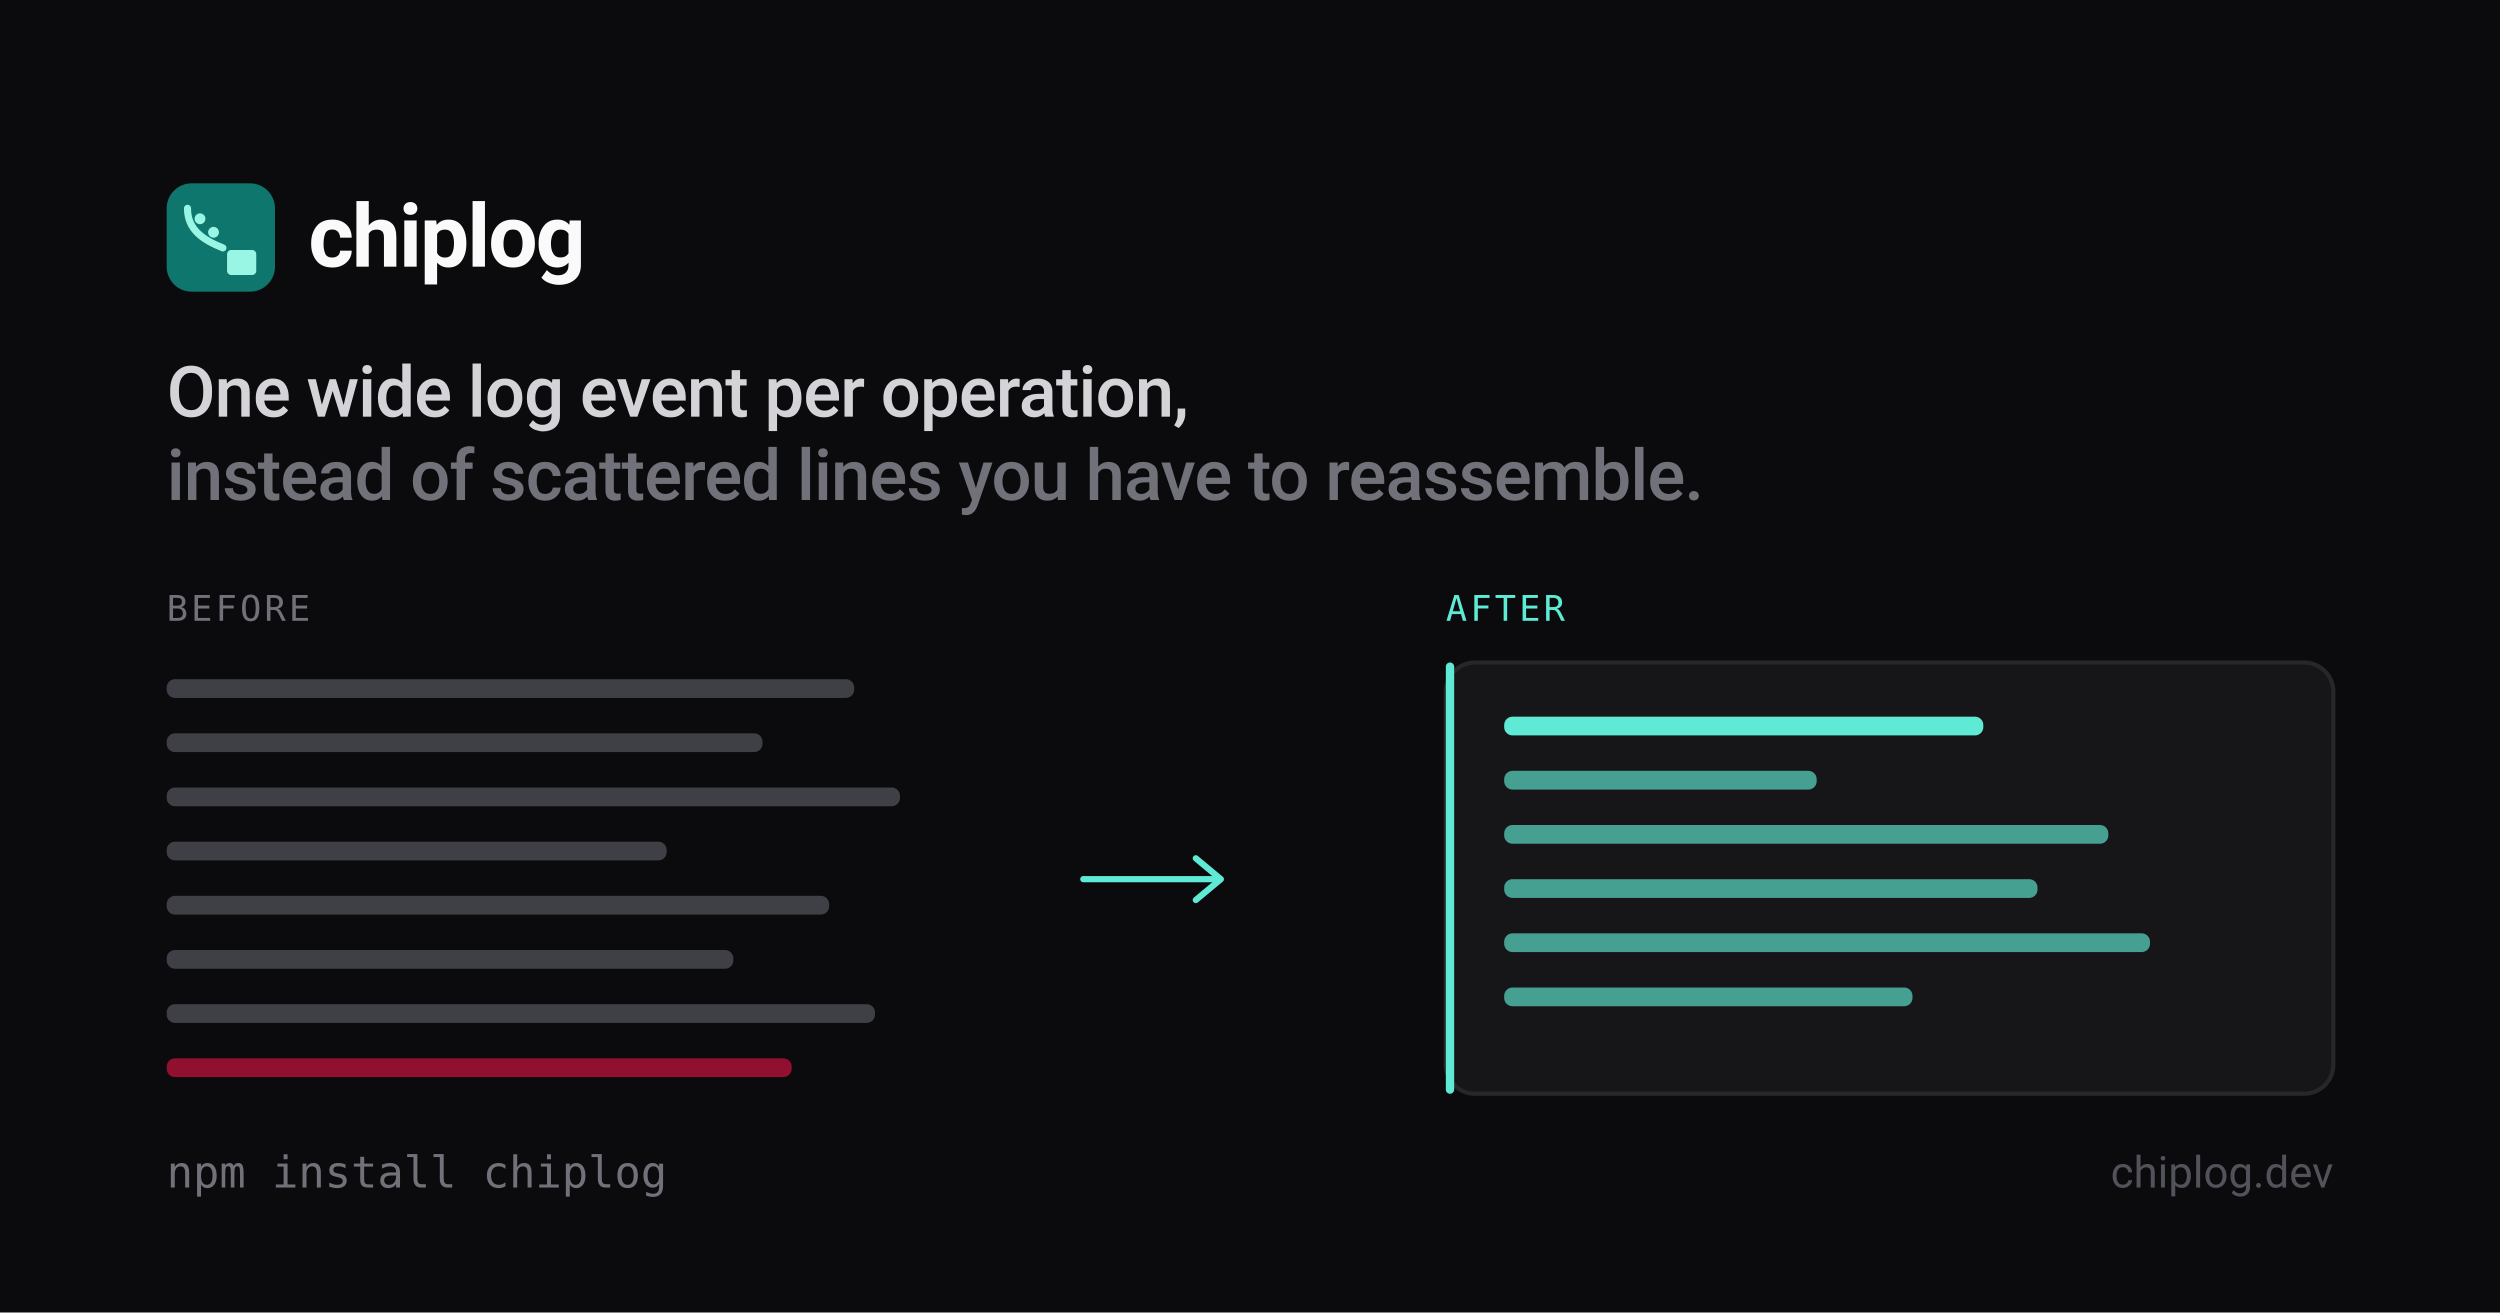
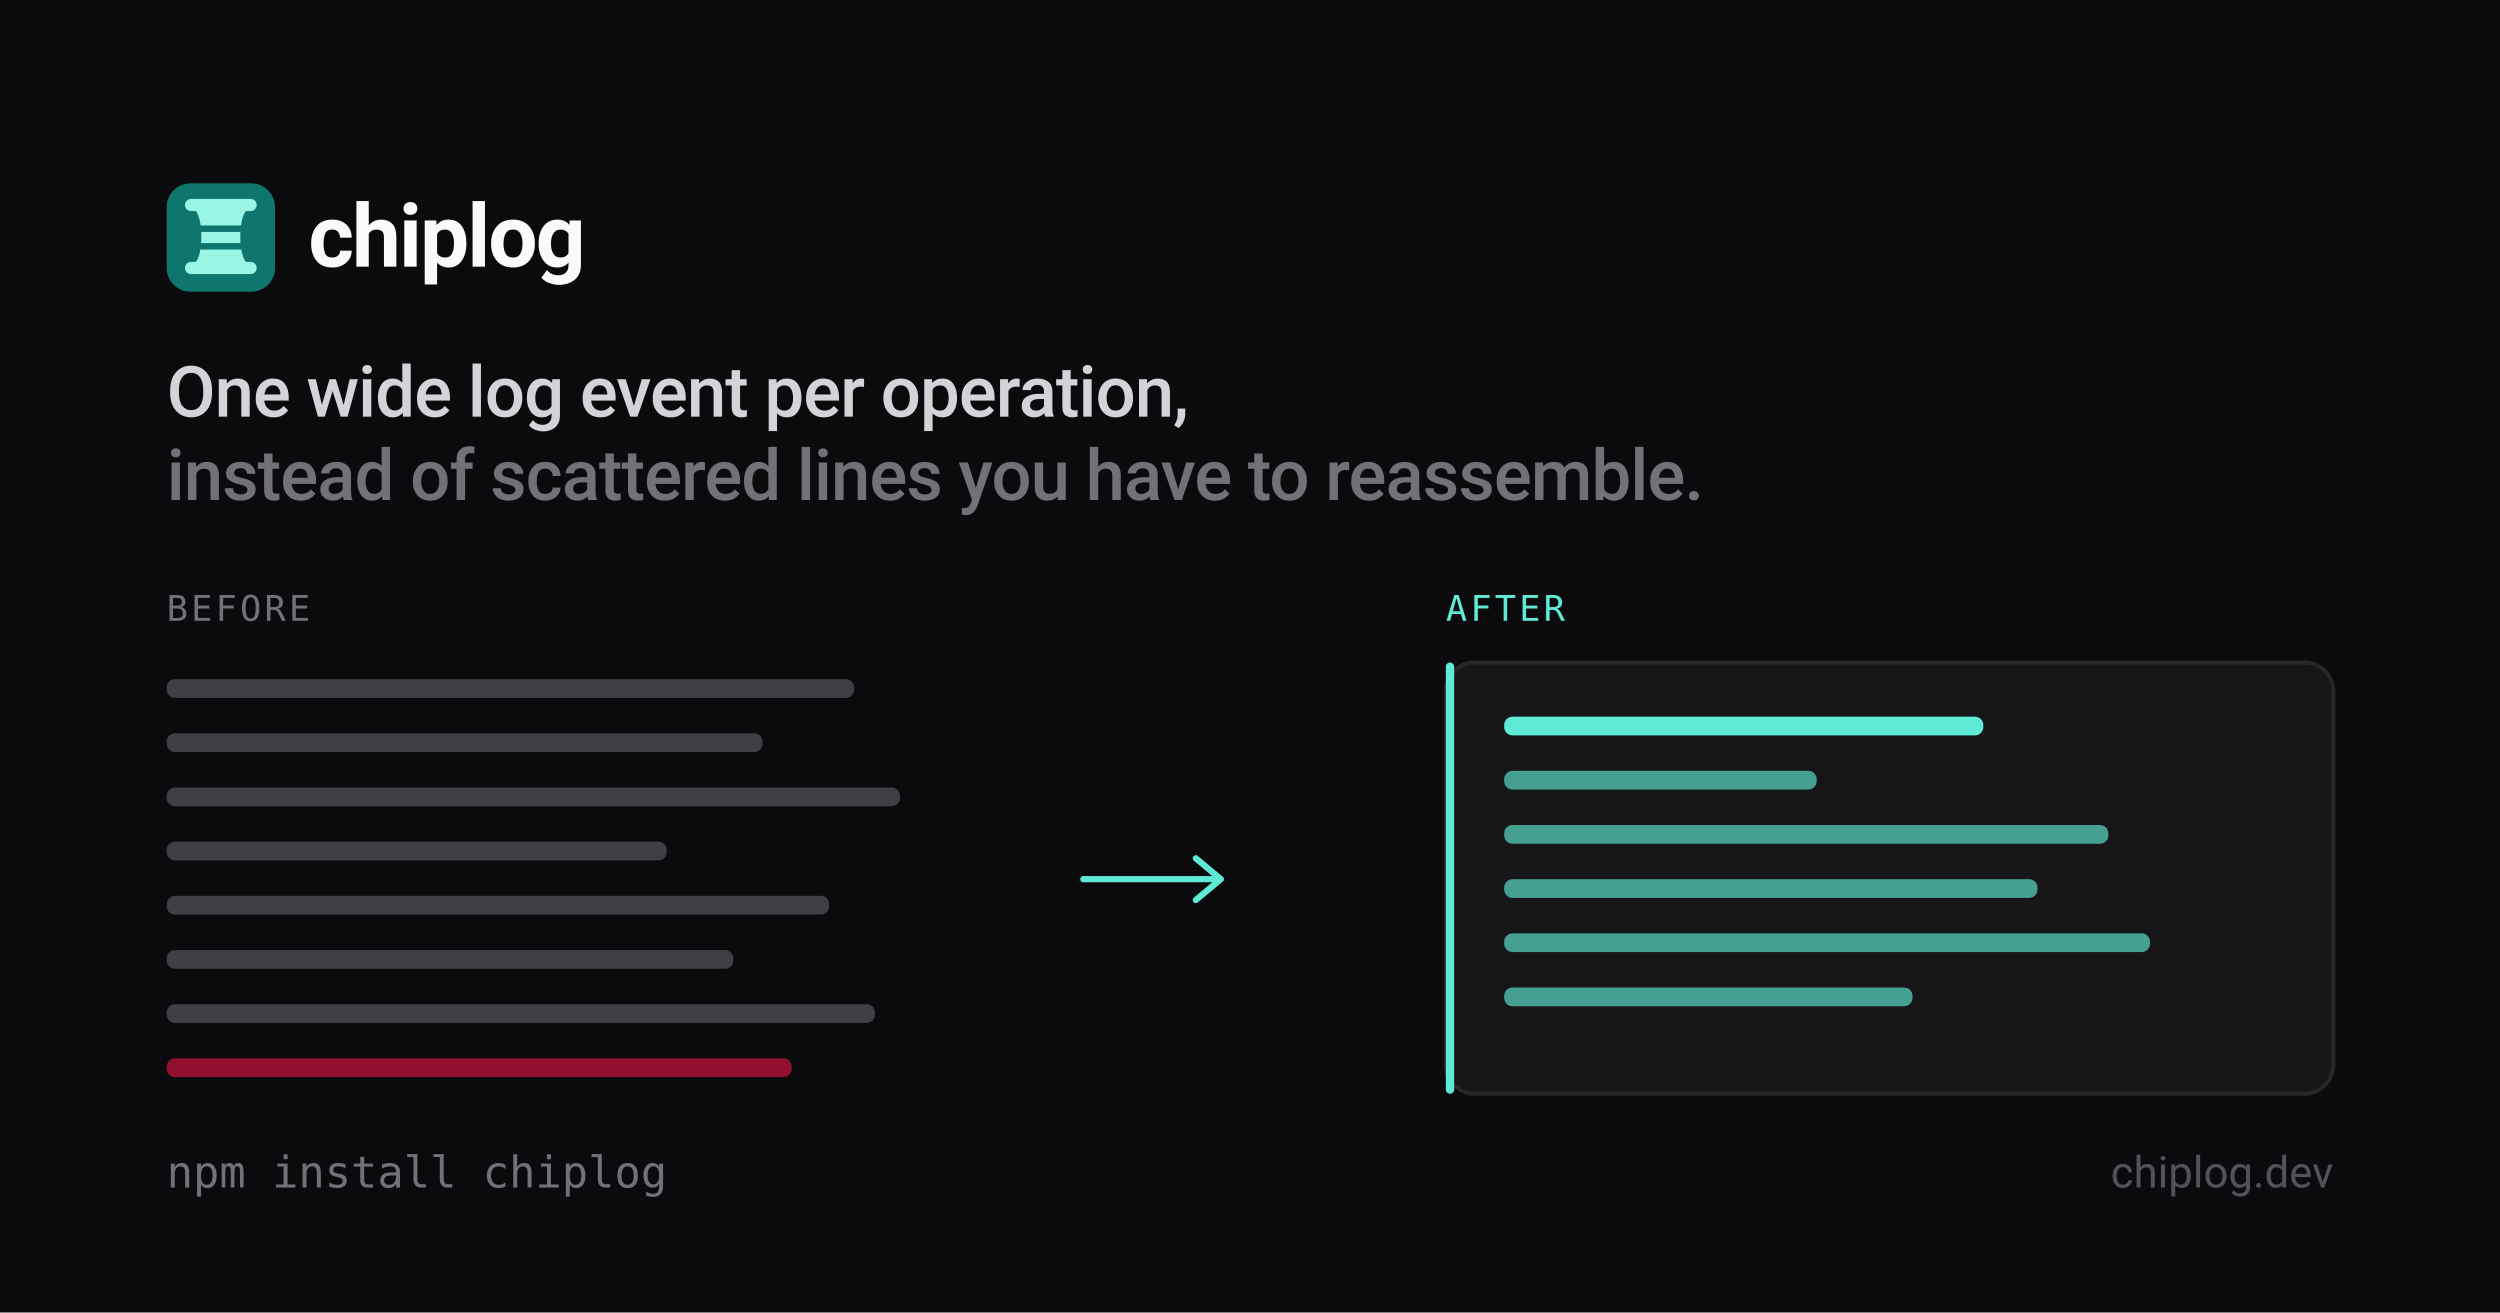
<svg xmlns="http://www.w3.org/2000/svg" width="1200" height="630" viewBox="0 0 1200 630" font-family="-apple-system, BlinkMacSystemFont, 'Segoe UI', Roboto, sans-serif">
  <rect width="1200" height="630" fill="#0b0b0d" />
  <g transform="translate(0,26)">
    <g fill="#3f3f46">
      <rect x="80" y="300" width="330" height="9" rx="4" />
      <rect x="80" y="326" width="286" height="9" rx="4" />
      <rect x="80" y="352" width="352" height="9" rx="4" />
      <rect x="80" y="378" width="240" height="9" rx="4" />
      <rect x="80" y="404" width="318" height="9" rx="4" />
      <rect x="80" y="430" width="272" height="9" rx="4" />
      <rect x="80" y="456" width="340" height="9" rx="4" />
    </g>
    <rect x="80" y="482" width="300" height="9" rx="4" fill="#be123c" opacity="0.75" />
    <text x="80" y="272" fill="#71717a" font-size="17" font-family="ui-monospace, SFMono-Regular, Menlo, monospace" letter-spacing="1.5">BEFORE</text>
    <path d="M520 396h64" stroke="#5eead4" stroke-width="3" stroke-linecap="round" />
    <path d="M574 386l12 10-12 10" stroke="#5eead4" stroke-width="3" stroke-linecap="round" stroke-linejoin="round" fill="none" />
    <rect x="694" y="292" width="426" height="207" rx="14" fill="#161618" stroke="#27272a" stroke-width="2" />
    <g fill="#5eead4">
      <rect x="722" y="318" width="230" height="9" rx="4" />
      <rect x="722" y="344" width="150" height="9" rx="4" opacity="0.65" />
      <rect x="722" y="370" width="290" height="9" rx="4" opacity="0.65" />
      <rect x="722" y="396" width="256" height="9" rx="4" opacity="0.65" />
      <rect x="722" y="422" width="310" height="9" rx="4" opacity="0.65" />
      <rect x="722" y="448" width="196" height="9" rx="4" opacity="0.65" />
    </g>
    <rect x="694" y="292" width="4" height="207" rx="2" fill="#5eead4" />
    <text x="694" y="272" fill="#5eead4" font-size="17" font-family="ui-monospace, SFMono-Regular, Menlo, monospace" letter-spacing="1.5">AFTER</text>
  </g>
-   <rect x="80" y="88" width="52" height="52" rx="12" fill="#0f766e" />
-   <path d="M90 100c0 10 7 15 17 19" stroke="#99f6e4" stroke-width="3.4" stroke-linecap="round" fill="none" />
-   <circle cx="96" cy="105" r="2.6" fill="#99f6e4" />
-   <circle cx="102.5" cy="111.5" r="2.6" fill="#99f6e4" />
-   <rect x="109" y="120" width="14" height="12" rx="2" fill="#99f6e4" />
+   <g transform="translate(80,88) scale(1.625)">
+     <rect width="32" height="32" rx="7" fill="#0f766e" />
+     <path d="M7.2 4.6h17.6a1.8 1.8 0 0 1 0 3.6h-1.4c-2.2 2.6-2.2 12.4 0 15h1.4a1.8 1.8 0 0 1 0 3.6H7.2a1.8 1.8 0 0 1 0-3.6h1.4c2.2-2.6 2.2-12.4 0-15H7.2a1.8 1.8 0 0 1 0-3.6z" fill="#99f6e4" />
+     <g stroke="#0f766e" stroke-width="1.9" stroke-linecap="round">
+       <path d="M9.3 13.4h13.4M9.3 18.6h13.4" />
+     </g>
+   </g>
  <text x="148" y="128" fill="#fafafa" font-size="42" font-weight="600" letter-spacing="-1">chiplog</text>
  <text x="80" y="200" fill="#d4d4d8" font-size="34" font-weight="500" letter-spacing="-0.5">One wide log event per operation,</text>
  <text x="80" y="240" fill="#71717a" font-size="34" font-weight="500" letter-spacing="-0.5">instead of scattered lines you have to reassemble.</text>
  <text x="80" y="570" fill="#71717a" font-size="21" font-family="ui-monospace, SFMono-Regular, Menlo, monospace">npm install chiplog</text>
  <text x="1120" y="570" fill="#52525b" font-size="21" text-anchor="end">chiplog.dev</text>
</svg>
